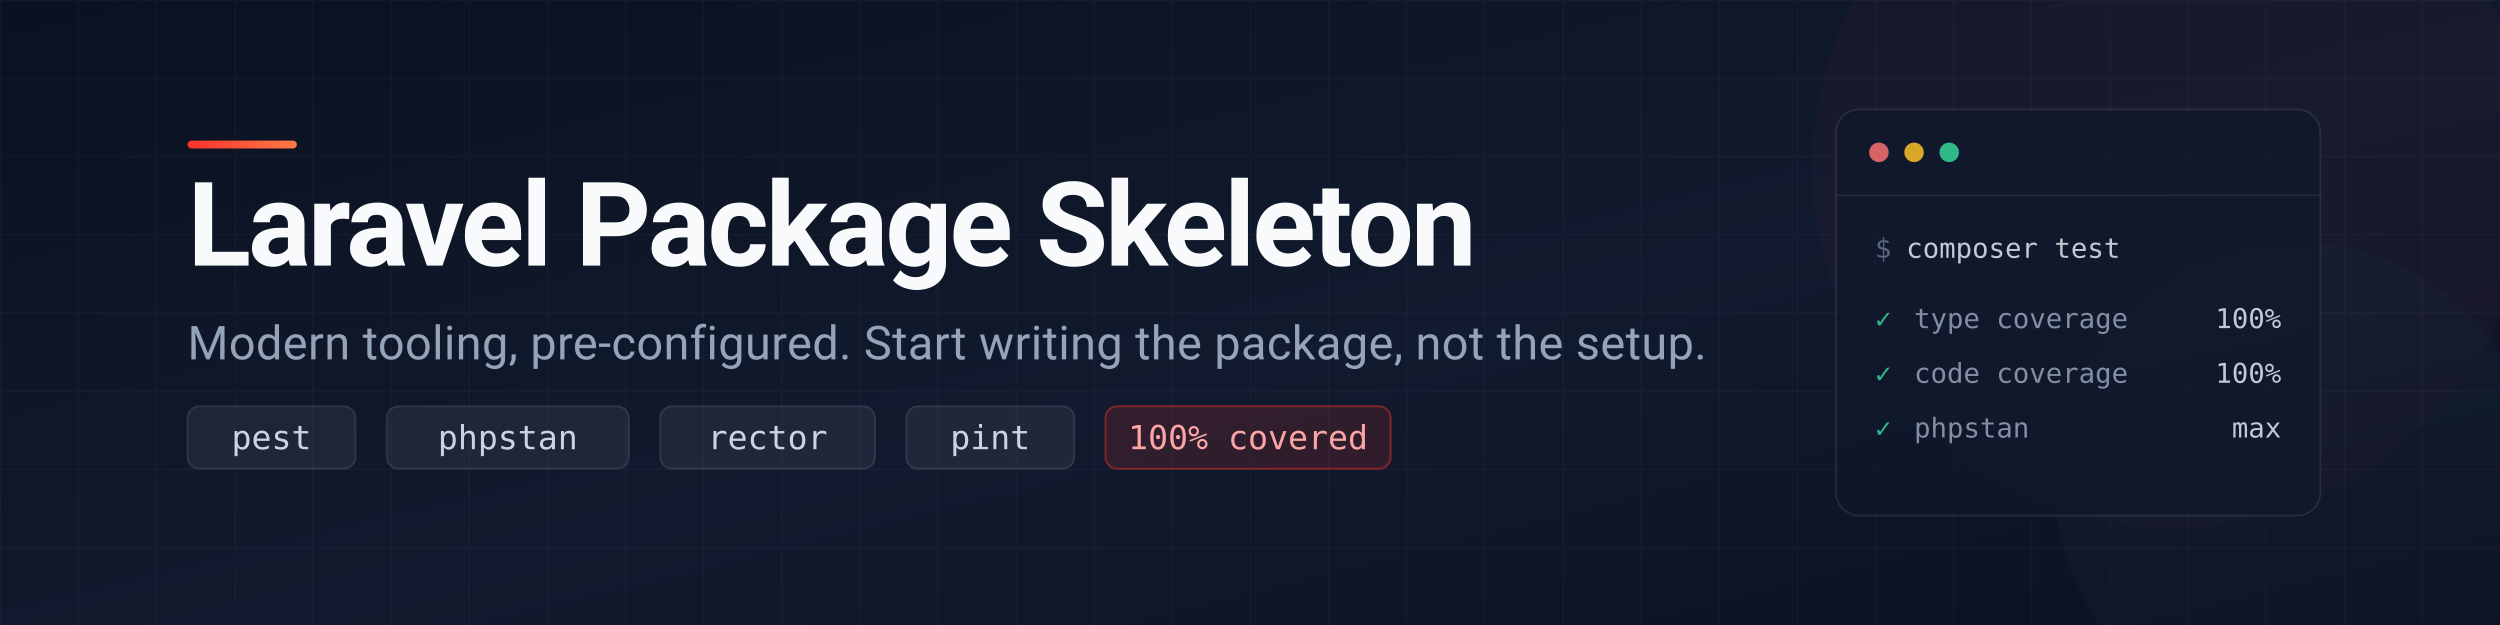
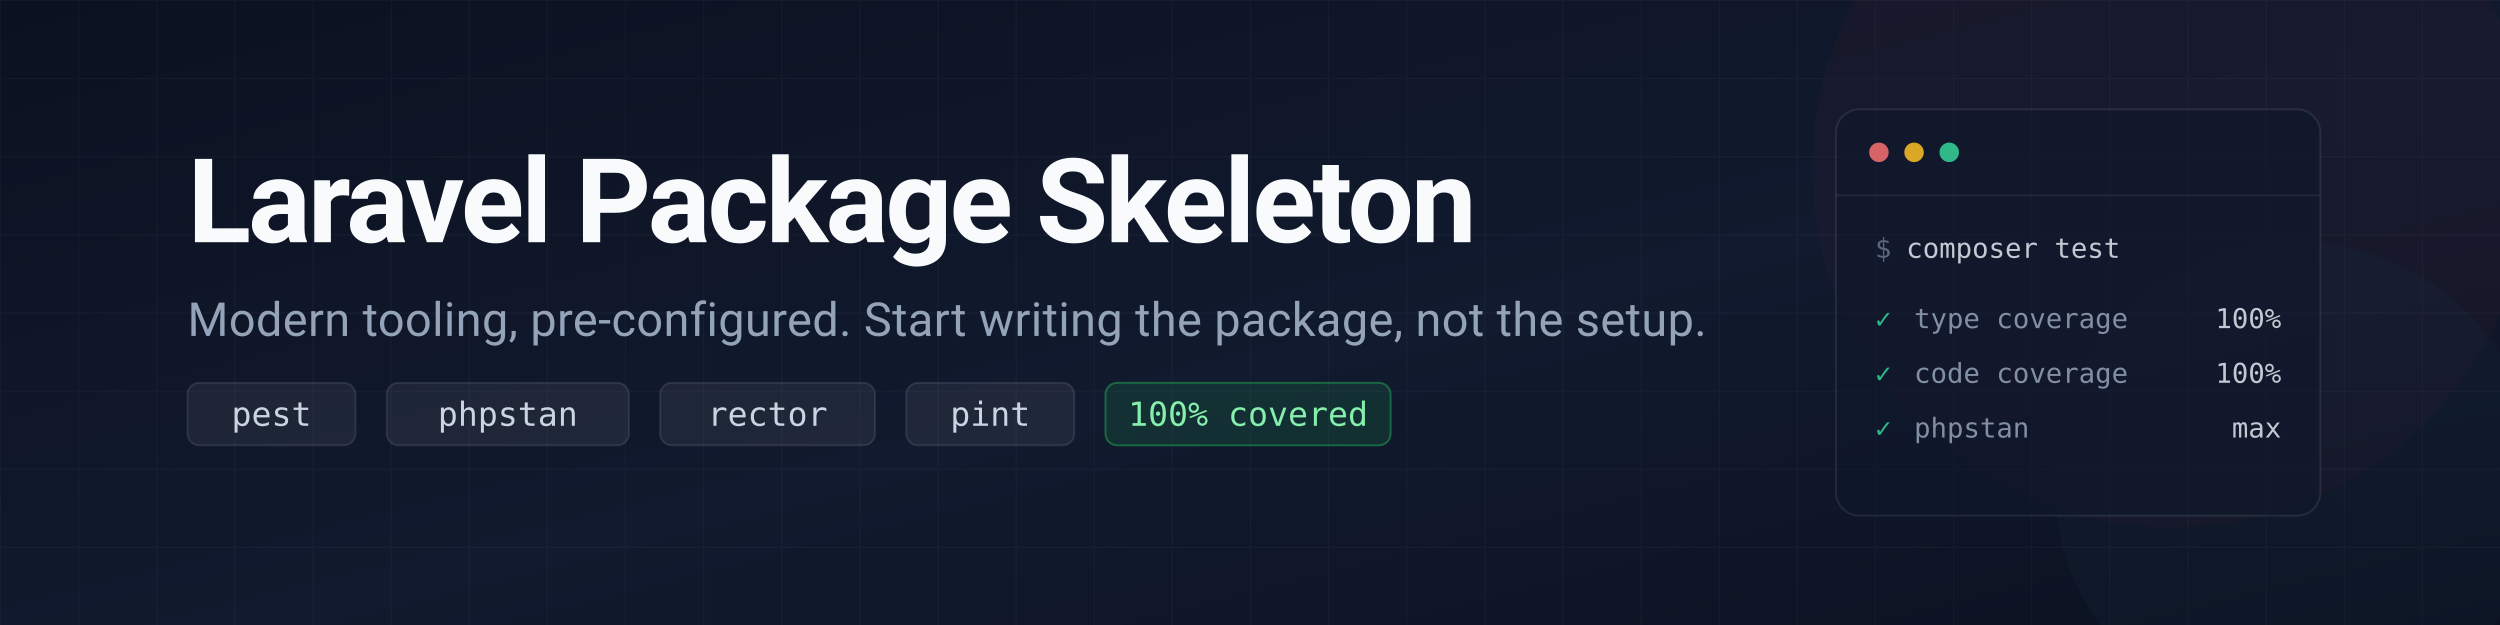
<svg xmlns="http://www.w3.org/2000/svg" viewBox="0 0 1280 320" width="1280" height="320" role="img" aria-label="Laravel Package Skeleton">
  <defs>
    <linearGradient id="bg" x1="0" y1="0" x2="1" y2="1">
      <stop offset="0%" stop-color="#0b1120" />
      <stop offset="55%" stop-color="#111a2e" />
      <stop offset="100%" stop-color="#0b1120" />
-     </linearGradient>
-     <linearGradient id="accent" x1="0" y1="0" x2="1" y2="0">
-       <stop offset="0%" stop-color="#f9322c" />
-       <stop offset="100%" stop-color="#ff7a45" />
    </linearGradient>
    <pattern id="grid" width="40" height="40" patternUnits="userSpaceOnUse">
      <path d="M40 0H0V40" fill="none" stroke="#ffffff" stroke-opacity="0.035" stroke-width="1" />
    </pattern>
  </defs>
  <rect width="1280" height="320" fill="url(#bg)" />
  <rect width="1280" height="320" fill="url(#grid)" />
  <g opacity="0.5">
    <circle cx="1112" cy="86" r="184" fill="#f9322c" opacity="0.06" />
    <circle cx="1176" cy="248" r="124" fill="#38bdf8" opacity="0.05" />
  </g>
-   <g transform="translate(96 72)">
-     <rect x="0" y="0" width="56" height="4" rx="2" fill="url(#accent)" />
+   <g transform="translate(96 60)">
    <text x="0" y="64" font-family="ui-sans-serif, -apple-system, 'Segoe UI', Roboto, Helvetica, Arial, sans-serif" font-size="60" font-weight="700" fill="#f8fafc" letter-spacing="-1.5">
      Laravel Package Skeleton
    </text>
    <text x="0" y="112" font-family="ui-sans-serif, -apple-system, 'Segoe UI', Roboto, Helvetica, Arial, sans-serif" font-size="24" font-weight="400" fill="#94a3b8" letter-spacing="0.2">
      Modern tooling, pre-configured. Start writing the package, not the setup.
    </text>
    <g transform="translate(0 156)" font-family="ui-monospace, SFMono-Regular, 'SF Mono', Menlo, Consolas, monospace" font-size="17" fill="#cbd5e1">
      <g>
        <rect x="0" y="-20" width="86" height="32" rx="6" fill="#ffffff" fill-opacity="0.06" stroke="#ffffff" stroke-opacity="0.10" />
        <text x="43" y="2" text-anchor="middle">pest</text>
      </g>
      <g transform="translate(102 0)">
        <rect x="0" y="-20" width="124" height="32" rx="6" fill="#ffffff" fill-opacity="0.06" stroke="#ffffff" stroke-opacity="0.10" />
        <text x="62" y="2" text-anchor="middle">phpstan</text>
      </g>
      <g transform="translate(242 0)">
        <rect x="0" y="-20" width="110" height="32" rx="6" fill="#ffffff" fill-opacity="0.06" stroke="#ffffff" stroke-opacity="0.10" />
        <text x="55" y="2" text-anchor="middle">rector</text>
      </g>
      <g transform="translate(368 0)">
        <rect x="0" y="-20" width="86" height="32" rx="6" fill="#ffffff" fill-opacity="0.06" stroke="#ffffff" stroke-opacity="0.10" />
        <text x="43" y="2" text-anchor="middle">pint</text>
      </g>
      <g transform="translate(470 0)">
-         <rect x="0" y="-20" width="146" height="32" rx="6" fill="#f9322c" fill-opacity="0.14" stroke="#f9322c" stroke-opacity="0.45" />
-         <text x="73" y="2" text-anchor="middle" fill="#fca5a5">100% covered</text>
+         <rect x="0" y="-20" width="146" height="32" rx="6" fill="#22c55e" fill-opacity="0.13" stroke="#22c55e" stroke-opacity="0.42" />
+         <text x="73" y="2" text-anchor="middle" fill="#86efac">100% covered</text>
      </g>
    </g>
  </g>
  <g transform="translate(940 56)" opacity="0.85">
    <rect x="0" y="0" width="248" height="208" rx="12" fill="#0f172a" fill-opacity="0.72" stroke="#ffffff" stroke-opacity="0.10" />
    <circle cx="22" cy="22" r="5" fill="#f87171" />
    <circle cx="40" cy="22" r="5" fill="#fbbf24" />
    <circle cx="58" cy="22" r="5" fill="#34d399" />
    <line x1="0" y1="44" x2="248" y2="44" stroke="#ffffff" stroke-opacity="0.08" />
    <g font-family="ui-monospace, SFMono-Regular, 'SF Mono', Menlo, Consolas, monospace" font-size="14">
      <text x="20" y="76" fill="#64748b">$</text>
      <text x="36" y="76" fill="#e2e8f0">composer test</text>
      <text x="20" y="112" fill="#34d399">✓</text>
      <text x="40" y="112" fill="#94a3b8">type coverage</text>
      <text x="228" y="112" fill="#e2e8f0" text-anchor="end">100%</text>
      <text x="20" y="140" fill="#34d399">✓</text>
      <text x="40" y="140" fill="#94a3b8">code coverage</text>
      <text x="228" y="140" fill="#e2e8f0" text-anchor="end">100%</text>
      <text x="20" y="168" fill="#34d399">✓</text>
      <text x="40" y="168" fill="#94a3b8">phpstan</text>
      <text x="228" y="168" fill="#e2e8f0" text-anchor="end">max</text>
    </g>
  </g>
</svg>
